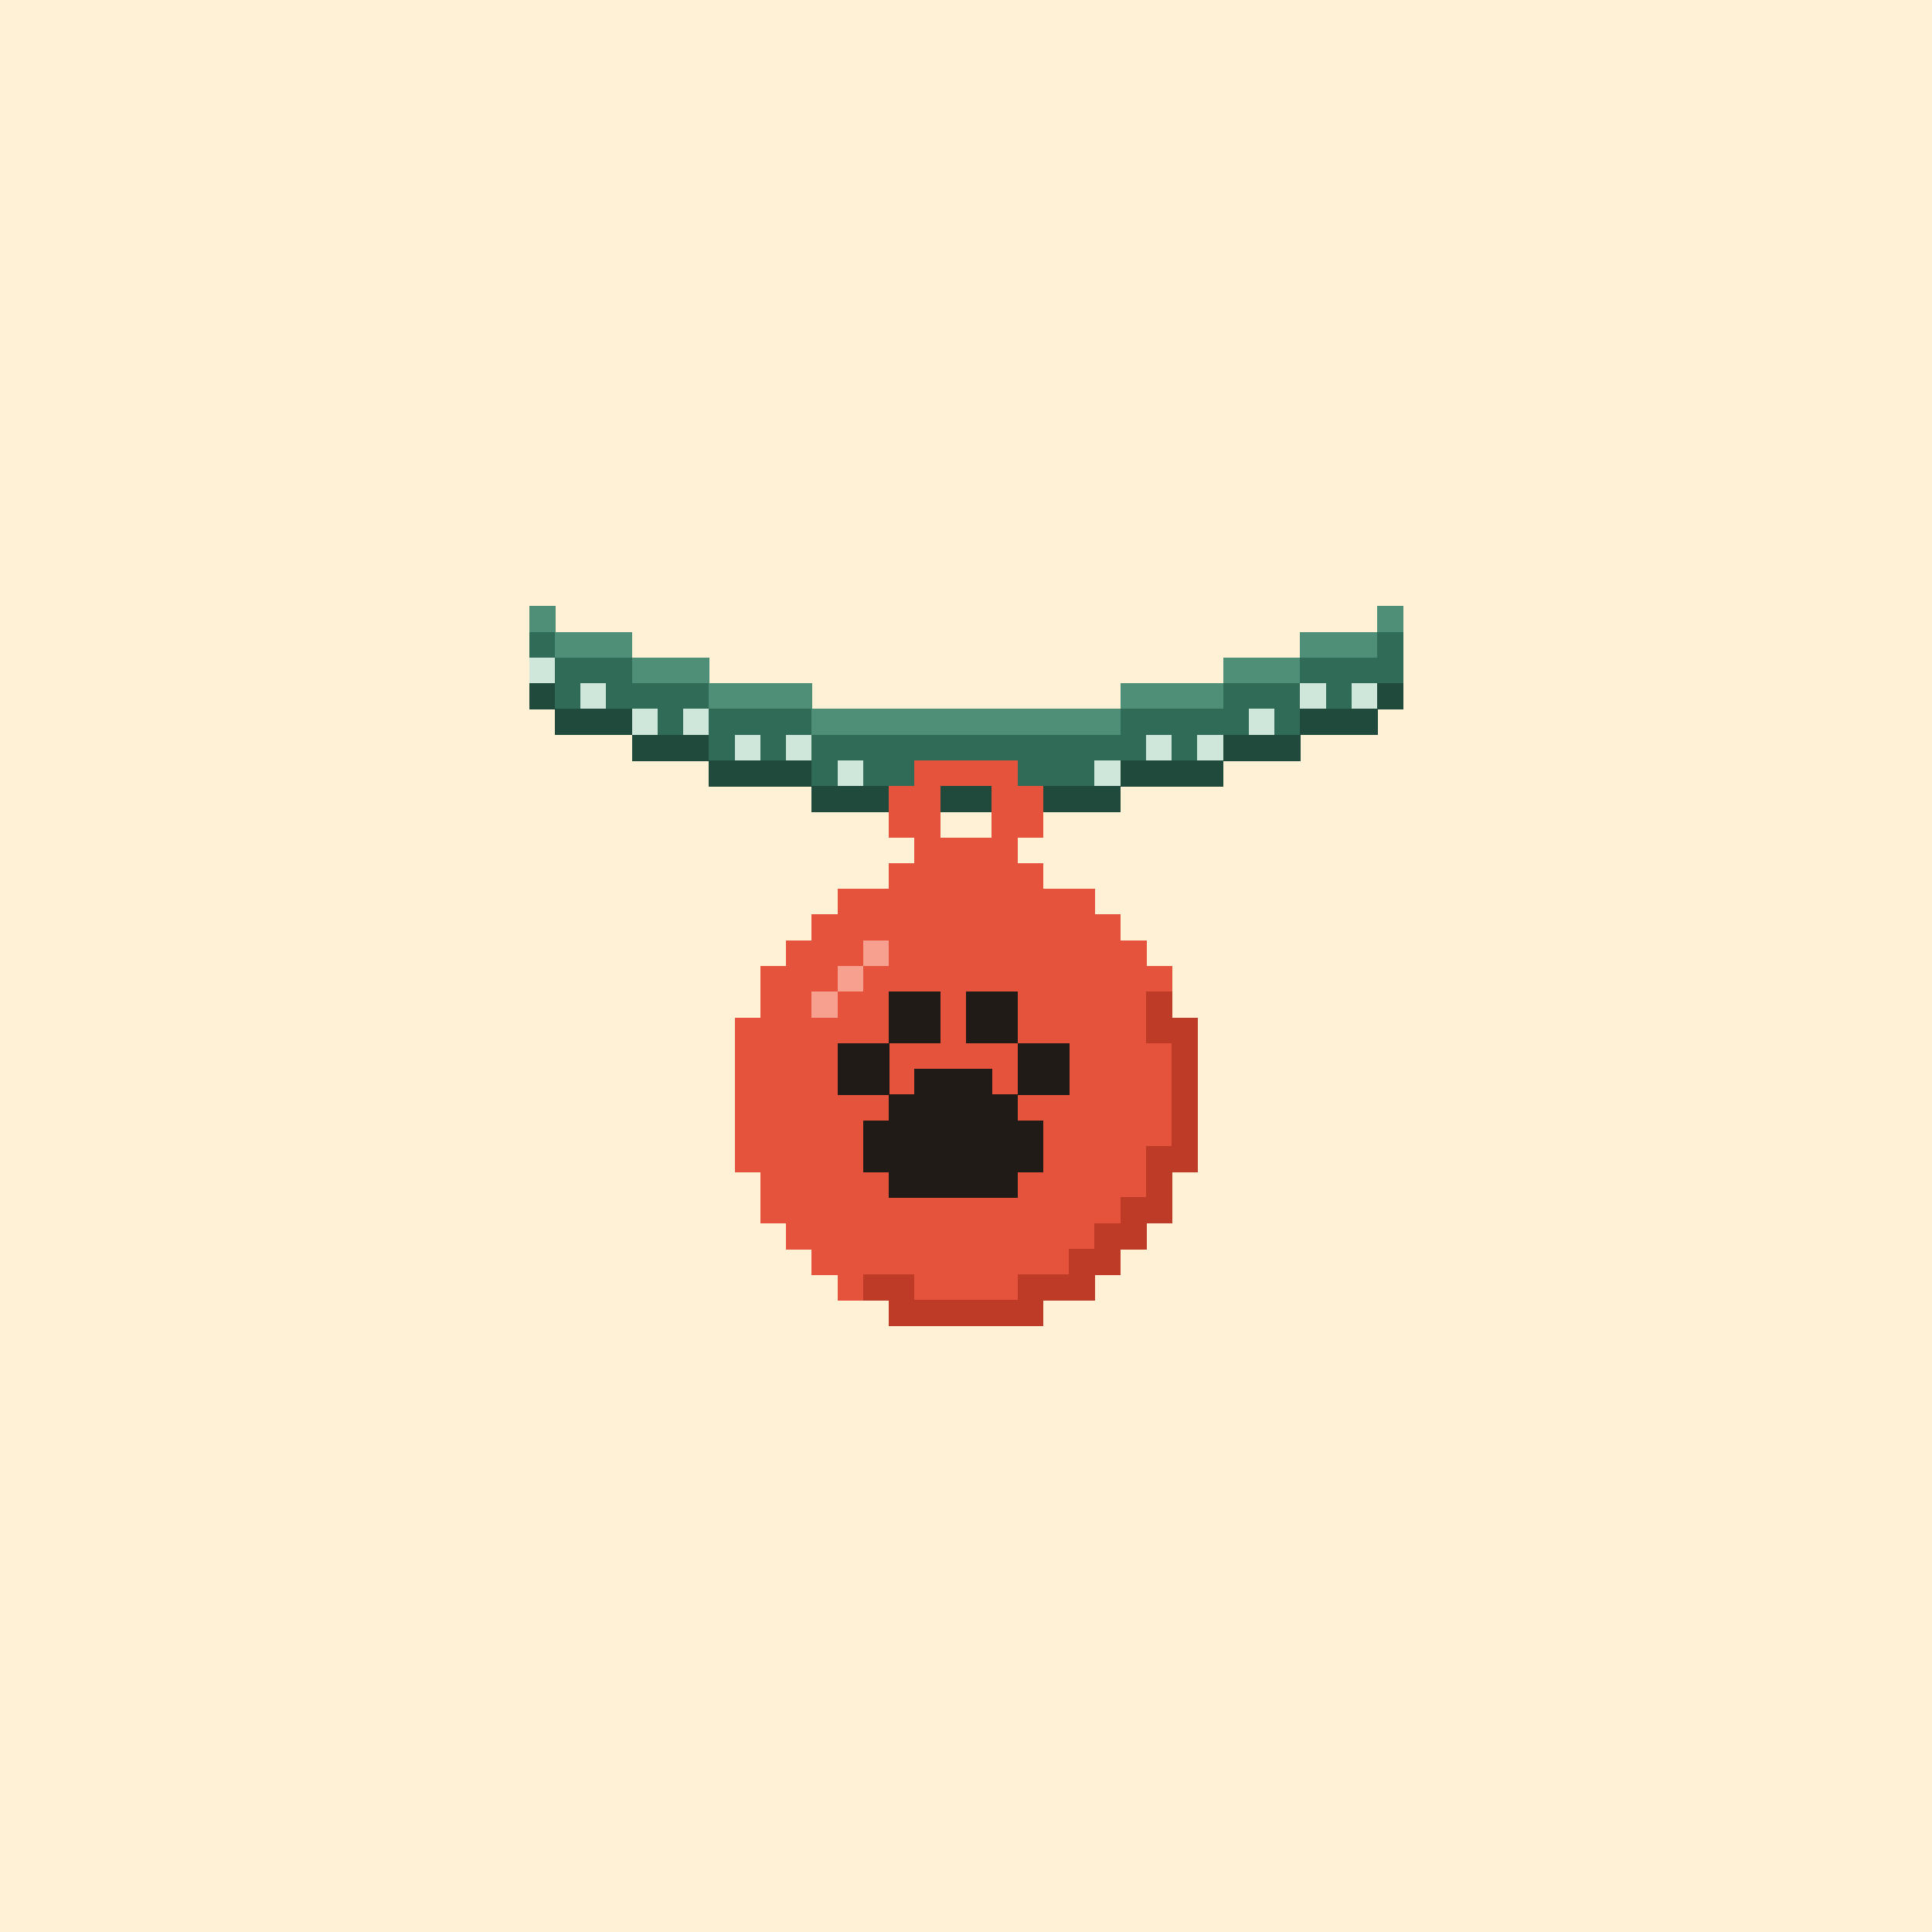
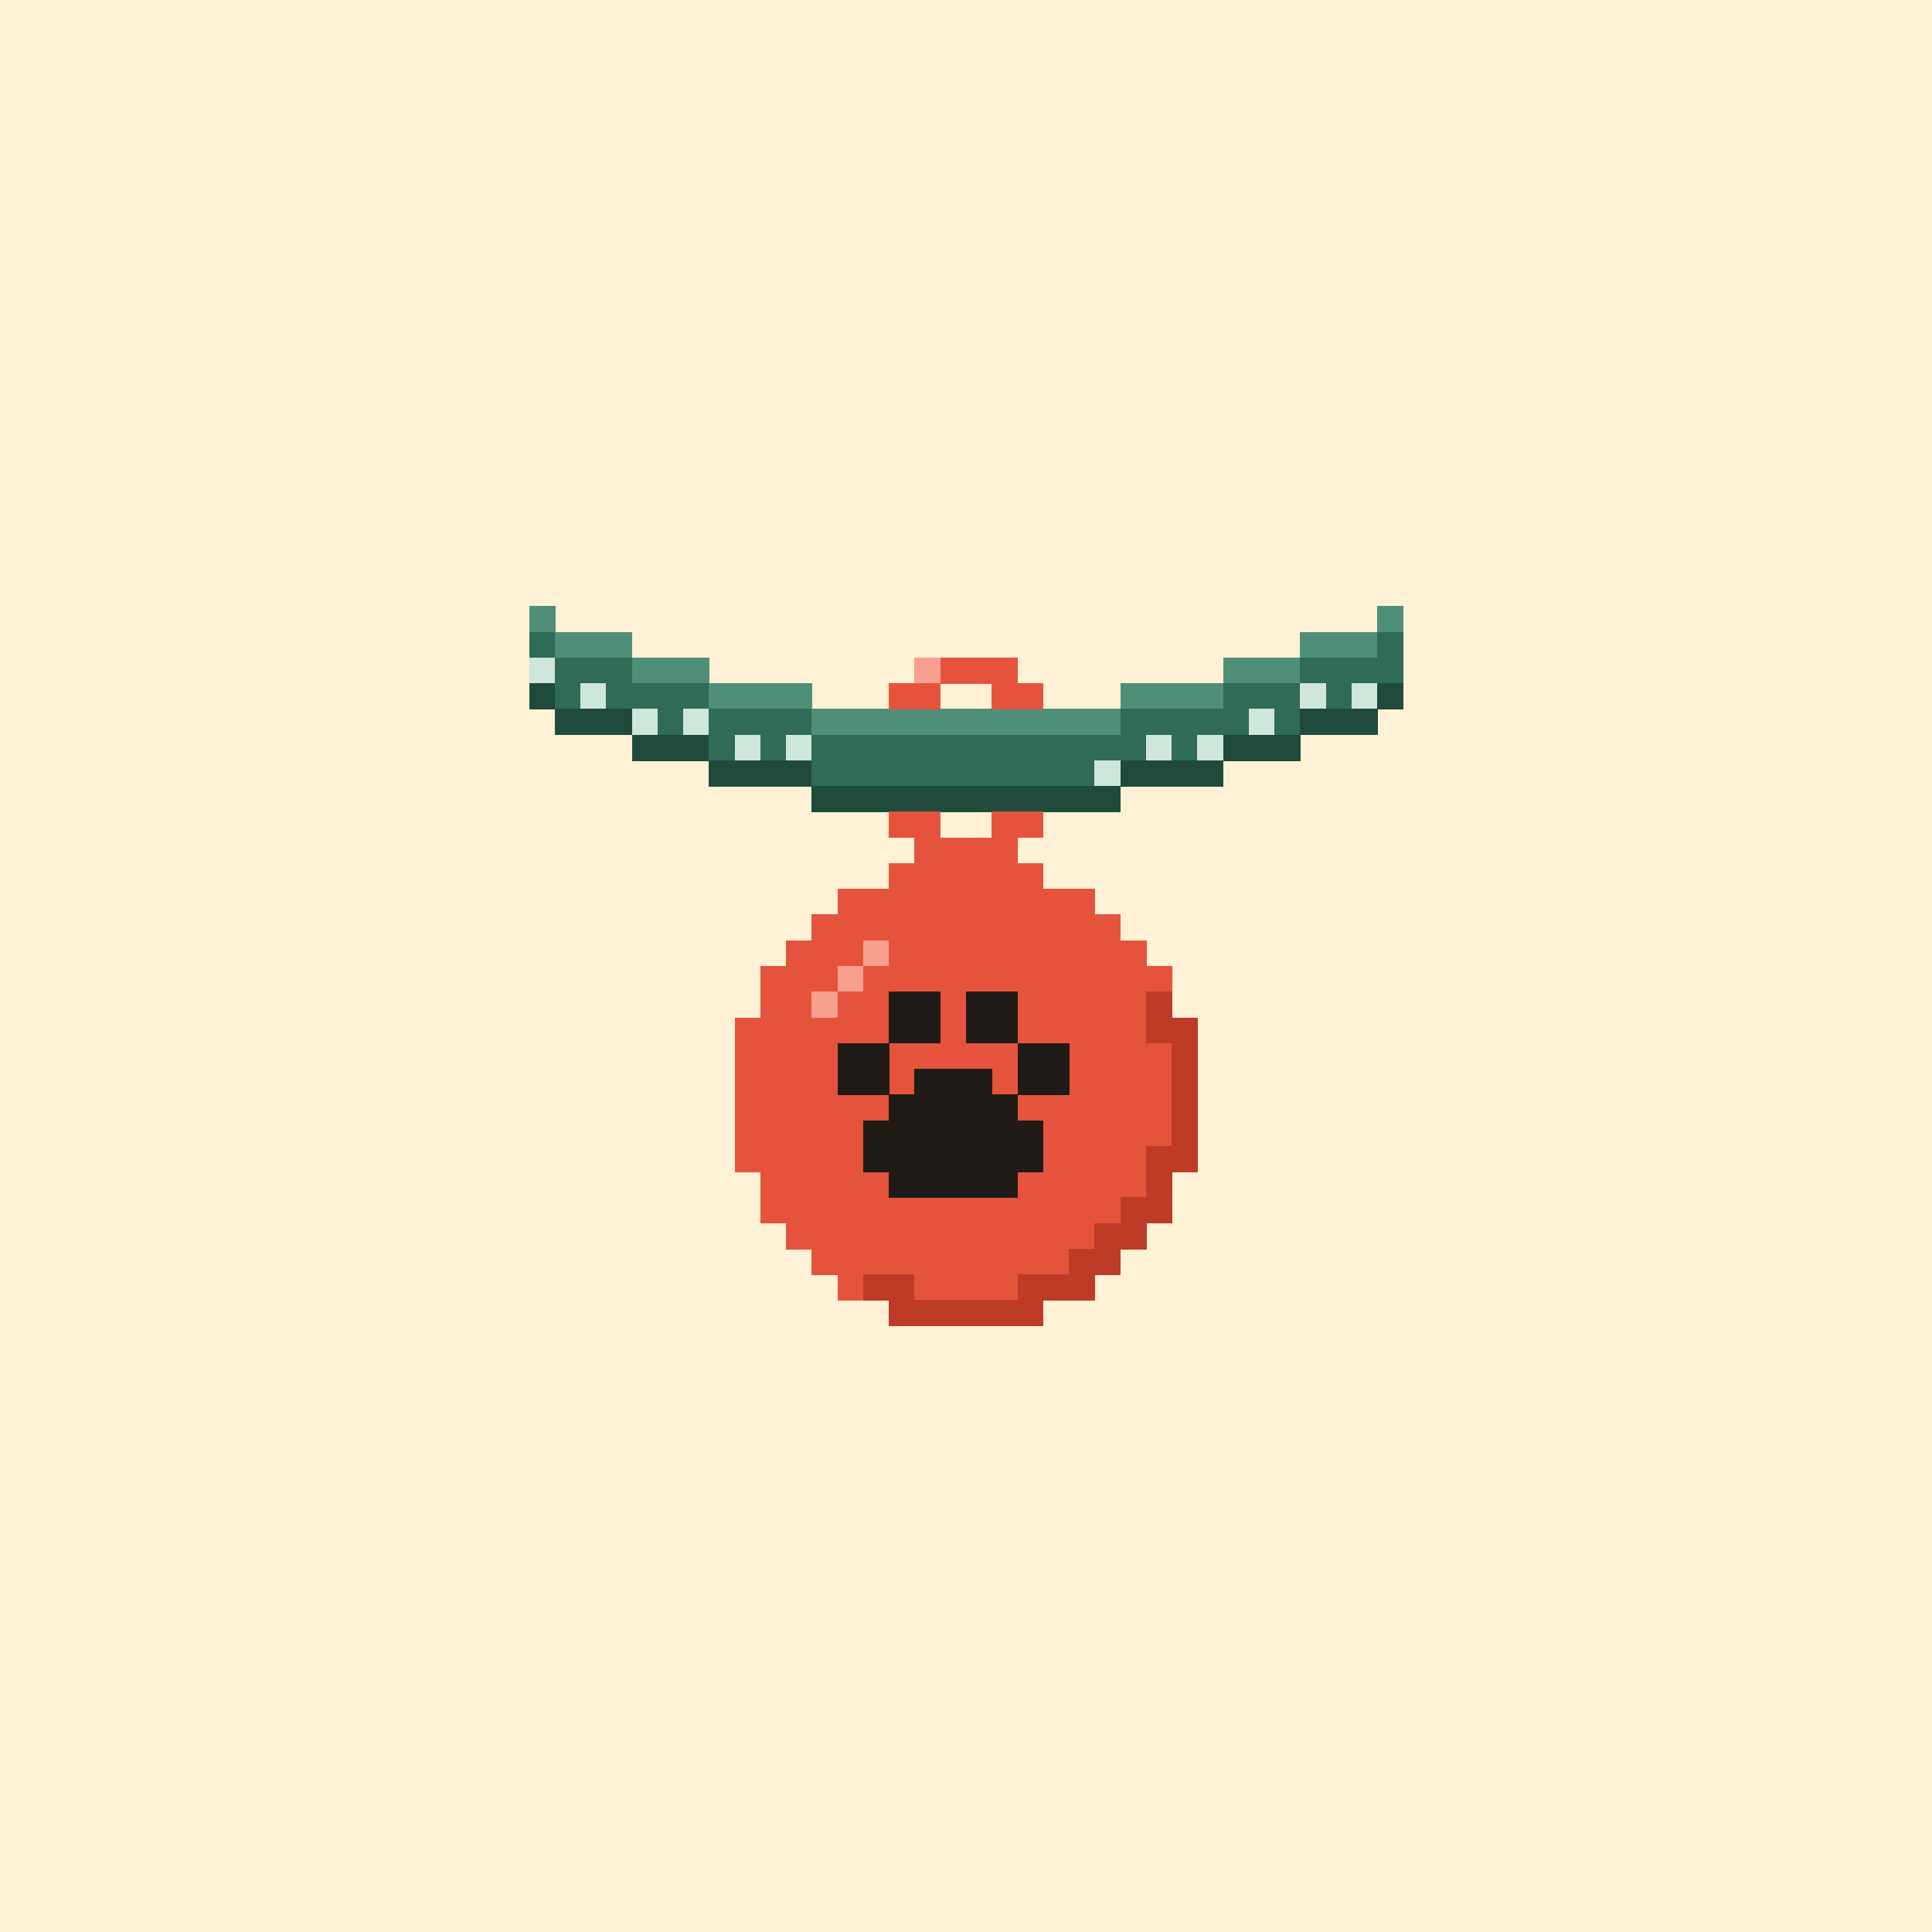
<svg xmlns="http://www.w3.org/2000/svg" width="1024" height="1024" viewBox="0 0 1024 1024" role="img">
  <rect width="1024" height="1024" fill="#FFF1D6" />
  <g shape-rendering="crispEdges">
    <rect x="280.42" y="321.29" width="13.92" height="13.92" fill="#4F8F78" />
    <rect x="280.42" y="334.91" width="13.92" height="13.92" fill="#2F6B57" />
    <rect x="280.42" y="348.53" width="13.92" height="13.92" fill="#CFE6DA" />
    <rect x="280.42" y="362.15" width="13.92" height="13.92" fill="#1F4A3C" />
    <rect x="294.04" y="334.91" width="13.92" height="13.92" fill="#4F8F78" />
    <rect x="294.04" y="348.53" width="13.92" height="13.92" fill="#2F6B57" />
    <rect x="294.04" y="362.15" width="13.92" height="13.92" fill="#2F6B57" />
    <rect x="294.04" y="375.78" width="13.92" height="13.92" fill="#1F4A3C" />
    <rect x="307.67" y="334.91" width="13.92" height="13.92" fill="#4F8F78" />
    <rect x="307.67" y="348.53" width="13.92" height="13.92" fill="#2F6B57" />
    <rect x="307.67" y="362.15" width="13.92" height="13.92" fill="#CFE6DA" />
    <rect x="307.67" y="375.78" width="13.92" height="13.92" fill="#1F4A3C" />
    <rect x="321.29" y="334.91" width="13.92" height="13.92" fill="#4F8F78" />
    <rect x="321.29" y="348.53" width="13.92" height="13.92" fill="#2F6B57" />
    <rect x="321.29" y="362.15" width="13.92" height="13.92" fill="#2F6B57" />
    <rect x="321.29" y="375.78" width="13.92" height="13.92" fill="#1F4A3C" />
    <rect x="334.91" y="348.53" width="13.92" height="13.92" fill="#4F8F78" />
    <rect x="334.91" y="362.15" width="13.92" height="13.92" fill="#2F6B57" />
    <rect x="334.91" y="375.78" width="13.92" height="13.92" fill="#CFE6DA" />
    <rect x="334.91" y="389.40" width="13.92" height="13.92" fill="#1F4A3C" />
    <rect x="348.53" y="348.53" width="13.92" height="13.92" fill="#4F8F78" />
    <rect x="348.53" y="362.15" width="13.92" height="13.92" fill="#2F6B57" />
    <rect x="348.53" y="375.78" width="13.92" height="13.92" fill="#2F6B57" />
    <rect x="348.53" y="389.40" width="13.92" height="13.92" fill="#1F4A3C" />
    <rect x="362.15" y="348.53" width="13.92" height="13.92" fill="#4F8F78" />
    <rect x="362.15" y="362.15" width="13.92" height="13.92" fill="#2F6B57" />
    <rect x="362.15" y="375.78" width="13.92" height="13.92" fill="#CFE6DA" />
    <rect x="362.15" y="389.40" width="13.92" height="13.92" fill="#1F4A3C" />
    <rect x="375.78" y="362.15" width="13.92" height="13.92" fill="#4F8F78" />
    <rect x="375.78" y="375.78" width="13.92" height="13.92" fill="#2F6B57" />
    <rect x="375.78" y="389.40" width="13.92" height="13.92" fill="#2F6B57" />
    <rect x="375.78" y="403.02" width="13.92" height="13.92" fill="#1F4A3C" />
    <rect x="389.40" y="362.15" width="13.92" height="13.92" fill="#4F8F78" />
    <rect x="389.40" y="375.78" width="13.92" height="13.92" fill="#2F6B57" />
    <rect x="389.40" y="389.40" width="13.92" height="13.92" fill="#CFE6DA" />
    <rect x="389.40" y="403.02" width="13.92" height="13.92" fill="#1F4A3C" />
    <rect x="403.02" y="362.15" width="13.92" height="13.92" fill="#4F8F78" />
    <rect x="403.02" y="375.78" width="13.92" height="13.92" fill="#2F6B57" />
    <rect x="403.02" y="389.40" width="13.92" height="13.92" fill="#2F6B57" />
    <rect x="403.02" y="403.02" width="13.92" height="13.92" fill="#1F4A3C" />
    <rect x="416.64" y="362.15" width="13.92" height="13.92" fill="#4F8F78" />
    <rect x="416.64" y="375.78" width="13.92" height="13.92" fill="#2F6B57" />
    <rect x="416.64" y="389.40" width="13.92" height="13.92" fill="#CFE6DA" />
    <rect x="416.64" y="403.02" width="13.92" height="13.92" fill="#1F4A3C" />
    <rect x="430.27" y="375.78" width="13.92" height="13.92" fill="#4F8F78" />
    <rect x="430.27" y="389.40" width="13.92" height="13.92" fill="#2F6B57" />
    <rect x="430.27" y="403.02" width="13.92" height="13.92" fill="#2F6B57" />
    <rect x="430.27" y="416.64" width="13.92" height="13.92" fill="#1F4A3C" />
    <rect x="443.89" y="375.78" width="13.92" height="13.92" fill="#4F8F78" />
    <rect x="443.89" y="389.40" width="13.92" height="13.92" fill="#2F6B57" />
-     <rect x="443.89" y="403.02" width="13.92" height="13.92" fill="#CFE6DA" />
+     <rect x="443.89" y="403.02" width="13.92" height="13.92" fill="#2F6B57" />
    <rect x="443.89" y="416.64" width="13.92" height="13.92" fill="#1F4A3C" />
    <rect x="457.51" y="375.78" width="13.92" height="13.92" fill="#4F8F78" />
    <rect x="457.51" y="389.40" width="13.92" height="13.92" fill="#2F6B57" />
    <rect x="457.51" y="403.02" width="13.92" height="13.92" fill="#2F6B57" />
    <rect x="457.51" y="416.64" width="13.92" height="13.92" fill="#1F4A3C" />
    <rect x="471.13" y="375.78" width="13.92" height="13.92" fill="#4F8F78" />
    <rect x="471.13" y="389.40" width="13.92" height="13.92" fill="#2F6B57" />
    <rect x="471.13" y="403.02" width="13.92" height="13.92" fill="#2F6B57" />
-     <rect x="471.13" y="416.64" width="13.92" height="13.92" fill="#E5533D" />
+     <rect x="471.13" y="416.64" width="13.92" height="13.92" fill="#1F4A3C" />
    <rect x="484.76" y="375.78" width="13.92" height="13.92" fill="#4F8F78" />
    <rect x="484.76" y="389.40" width="13.92" height="13.92" fill="#2F6B57" />
-     <rect x="484.76" y="403.02" width="13.92" height="13.92" fill="#E5533D" />
-     <rect x="484.76" y="416.64" width="13.92" height="13.92" fill="#E5533D" />
+     <rect x="484.76" y="403.02" width="13.92" height="13.92" fill="#2F6B57" />
+     <rect x="484.76" y="416.64" width="13.92" height="13.92" fill="#1F4A3C" />
    <rect x="498.38" y="375.78" width="13.92" height="13.92" fill="#4F8F78" />
    <rect x="498.38" y="389.40" width="13.92" height="13.92" fill="#2F6B57" />
-     <rect x="498.38" y="403.02" width="13.92" height="13.92" fill="#E5533D" />
+     <rect x="498.38" y="403.02" width="13.92" height="13.92" fill="#2F6B57" />
    <rect x="498.38" y="416.64" width="13.92" height="13.92" fill="#1F4A3C" />
    <rect x="512.00" y="375.78" width="13.92" height="13.92" fill="#4F8F78" />
    <rect x="512.00" y="389.40" width="13.92" height="13.92" fill="#2F6B57" />
-     <rect x="512.00" y="403.02" width="13.92" height="13.92" fill="#E5533D" />
+     <rect x="512.00" y="403.02" width="13.92" height="13.92" fill="#2F6B57" />
    <rect x="512.00" y="416.64" width="13.92" height="13.92" fill="#1F4A3C" />
    <rect x="525.62" y="375.78" width="13.92" height="13.92" fill="#4F8F78" />
    <rect x="525.62" y="389.40" width="13.92" height="13.92" fill="#2F6B57" />
-     <rect x="525.62" y="403.02" width="13.92" height="13.92" fill="#E5533D" />
-     <rect x="525.62" y="416.64" width="13.92" height="13.92" fill="#E5533D" />
+     <rect x="525.62" y="403.02" width="13.92" height="13.92" fill="#2F6B57" />
+     <rect x="525.62" y="416.64" width="13.92" height="13.92" fill="#1F4A3C" />
    <rect x="539.24" y="375.78" width="13.92" height="13.92" fill="#4F8F78" />
    <rect x="539.24" y="389.40" width="13.92" height="13.92" fill="#2F6B57" />
    <rect x="539.24" y="403.02" width="13.92" height="13.92" fill="#2F6B57" />
-     <rect x="539.24" y="416.64" width="13.92" height="13.92" fill="#E5533D" />
+     <rect x="539.24" y="416.64" width="13.92" height="13.92" fill="#1F4A3C" />
    <rect x="552.87" y="375.78" width="13.92" height="13.92" fill="#4F8F78" />
    <rect x="552.87" y="389.40" width="13.92" height="13.92" fill="#2F6B57" />
    <rect x="552.87" y="403.02" width="13.92" height="13.92" fill="#2F6B57" />
    <rect x="552.87" y="416.64" width="13.92" height="13.92" fill="#1F4A3C" />
    <rect x="566.49" y="375.78" width="13.92" height="13.92" fill="#4F8F78" />
    <rect x="566.49" y="389.40" width="13.92" height="13.92" fill="#2F6B57" />
    <rect x="566.49" y="403.02" width="13.92" height="13.92" fill="#2F6B57" />
    <rect x="566.49" y="416.64" width="13.92" height="13.92" fill="#1F4A3C" />
    <rect x="580.11" y="375.78" width="13.92" height="13.92" fill="#4F8F78" />
    <rect x="580.11" y="389.40" width="13.92" height="13.92" fill="#2F6B57" />
    <rect x="580.11" y="403.02" width="13.92" height="13.92" fill="#CFE6DA" />
    <rect x="580.11" y="416.64" width="13.92" height="13.92" fill="#1F4A3C" />
    <rect x="593.73" y="362.15" width="13.92" height="13.92" fill="#4F8F78" />
    <rect x="593.73" y="375.78" width="13.92" height="13.92" fill="#2F6B57" />
    <rect x="593.73" y="389.40" width="13.92" height="13.92" fill="#2F6B57" />
    <rect x="593.73" y="403.02" width="13.92" height="13.92" fill="#1F4A3C" />
    <rect x="607.36" y="362.15" width="13.92" height="13.92" fill="#4F8F78" />
    <rect x="607.36" y="375.78" width="13.92" height="13.92" fill="#2F6B57" />
    <rect x="607.36" y="389.40" width="13.92" height="13.92" fill="#CFE6DA" />
    <rect x="607.36" y="403.02" width="13.92" height="13.92" fill="#1F4A3C" />
    <rect x="620.98" y="362.15" width="13.92" height="13.92" fill="#4F8F78" />
    <rect x="620.98" y="375.78" width="13.92" height="13.92" fill="#2F6B57" />
    <rect x="620.98" y="389.40" width="13.92" height="13.92" fill="#2F6B57" />
    <rect x="620.98" y="403.02" width="13.92" height="13.92" fill="#1F4A3C" />
    <rect x="634.60" y="362.15" width="13.92" height="13.92" fill="#4F8F78" />
    <rect x="634.60" y="375.78" width="13.92" height="13.92" fill="#2F6B57" />
    <rect x="634.60" y="389.40" width="13.92" height="13.92" fill="#CFE6DA" />
    <rect x="634.60" y="403.02" width="13.92" height="13.92" fill="#1F4A3C" />
    <rect x="648.22" y="348.53" width="13.92" height="13.92" fill="#4F8F78" />
    <rect x="648.22" y="362.15" width="13.92" height="13.92" fill="#2F6B57" />
    <rect x="648.22" y="375.78" width="13.92" height="13.92" fill="#2F6B57" />
    <rect x="648.22" y="389.40" width="13.92" height="13.92" fill="#1F4A3C" />
    <rect x="661.85" y="348.53" width="13.92" height="13.92" fill="#4F8F78" />
    <rect x="661.85" y="362.15" width="13.92" height="13.92" fill="#2F6B57" />
    <rect x="661.85" y="375.78" width="13.92" height="13.92" fill="#CFE6DA" />
    <rect x="661.85" y="389.40" width="13.92" height="13.92" fill="#1F4A3C" />
    <rect x="675.47" y="348.53" width="13.92" height="13.92" fill="#4F8F78" />
    <rect x="675.47" y="362.15" width="13.92" height="13.92" fill="#2F6B57" />
    <rect x="675.47" y="375.78" width="13.92" height="13.92" fill="#2F6B57" />
    <rect x="675.47" y="389.40" width="13.92" height="13.92" fill="#1F4A3C" />
    <rect x="689.09" y="334.91" width="13.92" height="13.92" fill="#4F8F78" />
    <rect x="689.09" y="348.53" width="13.92" height="13.92" fill="#2F6B57" />
    <rect x="689.09" y="362.15" width="13.92" height="13.92" fill="#CFE6DA" />
    <rect x="689.09" y="375.78" width="13.92" height="13.92" fill="#1F4A3C" />
    <rect x="702.71" y="334.91" width="13.92" height="13.92" fill="#4F8F78" />
    <rect x="702.71" y="348.53" width="13.92" height="13.92" fill="#2F6B57" />
    <rect x="702.71" y="362.15" width="13.92" height="13.92" fill="#2F6B57" />
    <rect x="702.71" y="375.78" width="13.92" height="13.92" fill="#1F4A3C" />
    <rect x="716.33" y="334.91" width="13.92" height="13.92" fill="#4F8F78" />
    <rect x="716.33" y="348.53" width="13.92" height="13.92" fill="#2F6B57" />
    <rect x="716.33" y="362.15" width="13.92" height="13.92" fill="#CFE6DA" />
    <rect x="716.33" y="375.78" width="13.92" height="13.92" fill="#1F4A3C" />
    <rect x="729.96" y="321.29" width="13.92" height="13.92" fill="#4F8F78" />
    <rect x="729.96" y="334.91" width="13.92" height="13.92" fill="#2F6B57" />
    <rect x="729.96" y="348.53" width="13.92" height="13.92" fill="#2F6B57" />
    <rect x="729.96" y="362.15" width="13.92" height="13.92" fill="#1F4A3C" />
    <rect x="471.13" y="457.51" width="13.92" height="13.92" fill="#E5533D" />
    <rect x="484.76" y="457.51" width="13.92" height="13.92" fill="#E5533D" />
    <rect x="498.38" y="457.51" width="13.92" height="13.92" fill="#E5533D" />
    <rect x="512.00" y="457.51" width="13.92" height="13.92" fill="#E5533D" />
    <rect x="525.62" y="457.51" width="13.92" height="13.92" fill="#E5533D" />
    <rect x="539.24" y="457.51" width="13.92" height="13.92" fill="#E5533D" />
    <rect x="443.89" y="471.13" width="13.92" height="13.92" fill="#E5533D" />
    <rect x="457.51" y="471.13" width="13.92" height="13.92" fill="#E5533D" />
    <rect x="471.13" y="471.13" width="13.92" height="13.92" fill="#E5533D" />
    <rect x="484.76" y="471.13" width="13.92" height="13.92" fill="#E5533D" />
    <rect x="498.38" y="471.13" width="13.92" height="13.92" fill="#E5533D" />
    <rect x="512.00" y="471.13" width="13.92" height="13.92" fill="#E5533D" />
    <rect x="525.62" y="471.13" width="13.92" height="13.92" fill="#E5533D" />
    <rect x="539.24" y="471.13" width="13.92" height="13.92" fill="#E5533D" />
    <rect x="552.87" y="471.13" width="13.92" height="13.92" fill="#E5533D" />
    <rect x="566.49" y="471.13" width="13.92" height="13.92" fill="#E5533D" />
    <rect x="430.27" y="484.76" width="13.92" height="13.92" fill="#E5533D" />
    <rect x="443.89" y="484.76" width="13.92" height="13.92" fill="#E5533D" />
    <rect x="457.51" y="484.76" width="13.92" height="13.92" fill="#E5533D" />
    <rect x="471.13" y="484.76" width="13.92" height="13.92" fill="#E5533D" />
    <rect x="484.76" y="484.76" width="13.92" height="13.92" fill="#E5533D" />
    <rect x="498.38" y="484.76" width="13.92" height="13.92" fill="#E5533D" />
    <rect x="512.00" y="484.76" width="13.92" height="13.92" fill="#E5533D" />
    <rect x="525.62" y="484.76" width="13.92" height="13.92" fill="#E5533D" />
    <rect x="539.24" y="484.76" width="13.92" height="13.92" fill="#E5533D" />
    <rect x="552.87" y="484.76" width="13.92" height="13.92" fill="#E5533D" />
    <rect x="566.49" y="484.76" width="13.92" height="13.92" fill="#E5533D" />
    <rect x="580.11" y="484.76" width="13.92" height="13.92" fill="#E5533D" />
    <rect x="416.64" y="498.38" width="13.92" height="13.92" fill="#E5533D" />
    <rect x="430.27" y="498.38" width="13.92" height="13.92" fill="#E5533D" />
    <rect x="443.89" y="498.38" width="13.92" height="13.92" fill="#E5533D" />
    <rect x="457.51" y="498.38" width="13.92" height="13.92" fill="#F7A08F" />
    <rect x="471.13" y="498.38" width="13.92" height="13.92" fill="#E5533D" />
    <rect x="484.76" y="498.38" width="13.92" height="13.92" fill="#E5533D" />
    <rect x="498.38" y="498.38" width="13.92" height="13.92" fill="#E5533D" />
    <rect x="512.00" y="498.38" width="13.92" height="13.92" fill="#E5533D" />
    <rect x="525.62" y="498.38" width="13.92" height="13.92" fill="#E5533D" />
    <rect x="539.24" y="498.38" width="13.92" height="13.92" fill="#E5533D" />
    <rect x="552.87" y="498.38" width="13.92" height="13.92" fill="#E5533D" />
    <rect x="566.49" y="498.38" width="13.92" height="13.92" fill="#E5533D" />
    <rect x="580.11" y="498.38" width="13.92" height="13.92" fill="#E5533D" />
    <rect x="593.73" y="498.38" width="13.92" height="13.92" fill="#E5533D" />
    <rect x="403.02" y="512.00" width="13.92" height="13.92" fill="#E5533D" />
    <rect x="416.64" y="512.00" width="13.92" height="13.92" fill="#E5533D" />
    <rect x="430.27" y="512.00" width="13.92" height="13.92" fill="#E5533D" />
    <rect x="443.89" y="512.00" width="13.92" height="13.92" fill="#F7A08F" />
    <rect x="457.51" y="512.00" width="13.92" height="13.92" fill="#E5533D" />
    <rect x="471.13" y="512.00" width="13.92" height="13.92" fill="#E5533D" />
    <rect x="484.76" y="512.00" width="13.92" height="13.92" fill="#E5533D" />
    <rect x="498.38" y="512.00" width="13.92" height="13.92" fill="#E5533D" />
    <rect x="512.00" y="512.00" width="13.92" height="13.92" fill="#E5533D" />
    <rect x="525.62" y="512.00" width="13.92" height="13.92" fill="#E5533D" />
    <rect x="539.24" y="512.00" width="13.92" height="13.92" fill="#E5533D" />
    <rect x="552.87" y="512.00" width="13.92" height="13.92" fill="#E5533D" />
    <rect x="566.49" y="512.00" width="13.92" height="13.92" fill="#E5533D" />
    <rect x="580.11" y="512.00" width="13.92" height="13.92" fill="#E5533D" />
    <rect x="593.73" y="512.00" width="13.92" height="13.92" fill="#E5533D" />
    <rect x="607.36" y="512.00" width="13.92" height="13.92" fill="#E5533D" />
    <rect x="403.02" y="525.62" width="13.92" height="13.92" fill="#E5533D" />
    <rect x="416.64" y="525.62" width="13.92" height="13.92" fill="#E5533D" />
    <rect x="430.27" y="525.62" width="13.92" height="13.92" fill="#F7A08F" />
    <rect x="443.89" y="525.62" width="13.92" height="13.92" fill="#E5533D" />
    <rect x="457.51" y="525.62" width="13.92" height="13.92" fill="#E5533D" />
    <rect x="498.38" y="525.62" width="13.92" height="13.92" fill="#E5533D" />
    <rect x="539.24" y="525.62" width="13.92" height="13.92" fill="#E5533D" />
    <rect x="552.87" y="525.62" width="13.92" height="13.92" fill="#E5533D" />
    <rect x="566.49" y="525.62" width="13.92" height="13.92" fill="#E5533D" />
    <rect x="580.11" y="525.62" width="13.92" height="13.92" fill="#E5533D" />
    <rect x="593.73" y="525.62" width="13.92" height="13.92" fill="#E5533D" />
    <rect x="607.36" y="525.62" width="13.92" height="13.92" fill="#BE3B28" />
    <rect x="389.40" y="539.24" width="13.92" height="13.92" fill="#E5533D" />
    <rect x="403.02" y="539.24" width="13.92" height="13.92" fill="#E5533D" />
    <rect x="416.64" y="539.24" width="13.92" height="13.92" fill="#E5533D" />
    <rect x="430.27" y="539.24" width="13.92" height="13.92" fill="#E5533D" />
    <rect x="443.89" y="539.24" width="13.92" height="13.92" fill="#E5533D" />
    <rect x="457.51" y="539.24" width="13.92" height="13.92" fill="#E5533D" />
    <rect x="498.38" y="539.24" width="13.92" height="13.92" fill="#E5533D" />
    <rect x="539.24" y="539.24" width="13.92" height="13.92" fill="#E5533D" />
    <rect x="552.87" y="539.24" width="13.92" height="13.92" fill="#E5533D" />
    <rect x="566.49" y="539.24" width="13.92" height="13.92" fill="#E5533D" />
    <rect x="580.11" y="539.24" width="13.92" height="13.92" fill="#E5533D" />
    <rect x="593.73" y="539.24" width="13.92" height="13.92" fill="#E5533D" />
    <rect x="607.36" y="539.24" width="13.92" height="13.92" fill="#BE3B28" />
    <rect x="620.98" y="539.24" width="13.92" height="13.92" fill="#BE3B28" />
    <rect x="389.40" y="552.87" width="13.92" height="13.92" fill="#E5533D" />
    <rect x="403.02" y="552.87" width="13.92" height="13.92" fill="#E5533D" />
    <rect x="416.64" y="552.87" width="13.92" height="13.92" fill="#E5533D" />
    <rect x="430.27" y="552.87" width="13.92" height="13.92" fill="#E5533D" />
    <rect x="471.13" y="552.87" width="13.92" height="13.92" fill="#E5533D" />
    <rect x="484.76" y="552.87" width="13.92" height="13.92" fill="#E5533D" />
    <rect x="498.38" y="552.87" width="13.92" height="13.92" fill="#E5533D" />
    <rect x="512.00" y="552.87" width="13.92" height="13.92" fill="#E5533D" />
    <rect x="525.62" y="552.87" width="13.92" height="13.92" fill="#E5533D" />
    <rect x="566.49" y="552.87" width="13.92" height="13.92" fill="#E5533D" />
    <rect x="580.11" y="552.87" width="13.92" height="13.92" fill="#E5533D" />
    <rect x="593.73" y="552.87" width="13.92" height="13.92" fill="#E5533D" />
    <rect x="607.36" y="552.87" width="13.92" height="13.92" fill="#E5533D" />
    <rect x="620.98" y="552.87" width="13.92" height="13.92" fill="#BE3B28" />
    <rect x="389.40" y="566.49" width="13.92" height="13.92" fill="#E5533D" />
    <rect x="403.02" y="566.49" width="13.92" height="13.92" fill="#E5533D" />
    <rect x="416.64" y="566.49" width="13.92" height="13.92" fill="#E5533D" />
    <rect x="430.27" y="566.49" width="13.92" height="13.92" fill="#E5533D" />
    <rect x="471.13" y="566.49" width="13.92" height="13.92" fill="#E5533D" />
    <rect x="525.62" y="566.49" width="13.92" height="13.92" fill="#E5533D" />
    <rect x="566.49" y="566.49" width="13.92" height="13.92" fill="#E5533D" />
    <rect x="580.11" y="566.49" width="13.92" height="13.92" fill="#E5533D" />
    <rect x="593.73" y="566.49" width="13.92" height="13.92" fill="#E5533D" />
    <rect x="607.36" y="566.49" width="13.92" height="13.92" fill="#E5533D" />
    <rect x="620.98" y="566.49" width="13.92" height="13.92" fill="#BE3B28" />
    <rect x="389.40" y="580.11" width="13.92" height="13.92" fill="#E5533D" />
    <rect x="403.02" y="580.11" width="13.92" height="13.92" fill="#E5533D" />
    <rect x="416.64" y="580.11" width="13.92" height="13.92" fill="#E5533D" />
    <rect x="430.27" y="580.11" width="13.92" height="13.92" fill="#E5533D" />
    <rect x="443.89" y="580.11" width="13.92" height="13.92" fill="#E5533D" />
    <rect x="457.51" y="580.11" width="13.92" height="13.92" fill="#E5533D" />
    <rect x="539.24" y="580.11" width="13.92" height="13.92" fill="#E5533D" />
    <rect x="552.87" y="580.11" width="13.92" height="13.92" fill="#E5533D" />
    <rect x="566.49" y="580.11" width="13.92" height="13.92" fill="#E5533D" />
    <rect x="580.11" y="580.11" width="13.92" height="13.92" fill="#E5533D" />
    <rect x="593.73" y="580.11" width="13.92" height="13.92" fill="#E5533D" />
    <rect x="607.36" y="580.11" width="13.92" height="13.92" fill="#E5533D" />
    <rect x="620.98" y="580.11" width="13.92" height="13.92" fill="#BE3B28" />
    <rect x="389.40" y="593.73" width="13.92" height="13.92" fill="#E5533D" />
    <rect x="403.02" y="593.73" width="13.92" height="13.92" fill="#E5533D" />
    <rect x="416.64" y="593.73" width="13.92" height="13.92" fill="#E5533D" />
    <rect x="430.27" y="593.73" width="13.92" height="13.92" fill="#E5533D" />
    <rect x="443.89" y="593.73" width="13.92" height="13.92" fill="#E5533D" />
    <rect x="552.87" y="593.73" width="13.92" height="13.92" fill="#E5533D" />
    <rect x="566.49" y="593.73" width="13.92" height="13.92" fill="#E5533D" />
    <rect x="580.11" y="593.73" width="13.92" height="13.92" fill="#E5533D" />
    <rect x="593.73" y="593.73" width="13.92" height="13.92" fill="#E5533D" />
    <rect x="607.36" y="593.73" width="13.92" height="13.92" fill="#E5533D" />
    <rect x="620.98" y="593.73" width="13.92" height="13.92" fill="#BE3B28" />
    <rect x="389.40" y="607.36" width="13.92" height="13.92" fill="#E5533D" />
    <rect x="403.02" y="607.36" width="13.92" height="13.92" fill="#E5533D" />
    <rect x="416.64" y="607.36" width="13.92" height="13.92" fill="#E5533D" />
    <rect x="430.27" y="607.36" width="13.92" height="13.92" fill="#E5533D" />
    <rect x="443.89" y="607.36" width="13.92" height="13.92" fill="#E5533D" />
    <rect x="552.87" y="607.36" width="13.92" height="13.92" fill="#E5533D" />
    <rect x="566.49" y="607.36" width="13.92" height="13.92" fill="#E5533D" />
    <rect x="580.11" y="607.36" width="13.92" height="13.92" fill="#E5533D" />
    <rect x="593.73" y="607.36" width="13.92" height="13.92" fill="#E5533D" />
    <rect x="607.36" y="607.36" width="13.92" height="13.92" fill="#BE3B28" />
    <rect x="620.98" y="607.36" width="13.92" height="13.92" fill="#BE3B28" />
    <rect x="403.02" y="620.98" width="13.92" height="13.92" fill="#E5533D" />
    <rect x="416.64" y="620.98" width="13.92" height="13.92" fill="#E5533D" />
    <rect x="430.27" y="620.98" width="13.92" height="13.92" fill="#E5533D" />
    <rect x="443.89" y="620.98" width="13.92" height="13.92" fill="#E5533D" />
    <rect x="457.51" y="620.98" width="13.92" height="13.92" fill="#E5533D" />
    <rect x="539.24" y="620.98" width="13.92" height="13.92" fill="#E5533D" />
    <rect x="552.87" y="620.98" width="13.92" height="13.92" fill="#E5533D" />
    <rect x="566.49" y="620.98" width="13.92" height="13.92" fill="#E5533D" />
    <rect x="580.11" y="620.98" width="13.92" height="13.92" fill="#E5533D" />
    <rect x="593.73" y="620.98" width="13.92" height="13.92" fill="#E5533D" />
    <rect x="607.36" y="620.98" width="13.92" height="13.92" fill="#BE3B28" />
    <rect x="403.02" y="634.60" width="13.92" height="13.92" fill="#E5533D" />
    <rect x="416.64" y="634.60" width="13.92" height="13.92" fill="#E5533D" />
    <rect x="430.27" y="634.60" width="13.92" height="13.92" fill="#E5533D" />
    <rect x="443.89" y="634.60" width="13.92" height="13.92" fill="#E5533D" />
    <rect x="457.51" y="634.60" width="13.92" height="13.92" fill="#E5533D" />
    <rect x="471.13" y="634.60" width="13.92" height="13.92" fill="#E5533D" />
    <rect x="484.76" y="634.60" width="13.92" height="13.92" fill="#E5533D" />
    <rect x="498.38" y="634.60" width="13.92" height="13.92" fill="#E5533D" />
    <rect x="512.00" y="634.60" width="13.92" height="13.92" fill="#E5533D" />
    <rect x="525.62" y="634.60" width="13.92" height="13.92" fill="#E5533D" />
    <rect x="539.24" y="634.60" width="13.92" height="13.92" fill="#E5533D" />
    <rect x="552.87" y="634.60" width="13.92" height="13.92" fill="#E5533D" />
    <rect x="566.49" y="634.60" width="13.92" height="13.92" fill="#E5533D" />
    <rect x="580.11" y="634.60" width="13.92" height="13.92" fill="#E5533D" />
    <rect x="593.73" y="634.60" width="13.92" height="13.92" fill="#BE3B28" />
    <rect x="607.36" y="634.60" width="13.92" height="13.92" fill="#BE3B28" />
    <rect x="416.64" y="648.22" width="13.92" height="13.92" fill="#E5533D" />
    <rect x="430.27" y="648.22" width="13.92" height="13.92" fill="#E5533D" />
    <rect x="443.89" y="648.22" width="13.92" height="13.92" fill="#E5533D" />
    <rect x="457.51" y="648.22" width="13.92" height="13.92" fill="#E5533D" />
    <rect x="471.13" y="648.22" width="13.92" height="13.92" fill="#E5533D" />
    <rect x="484.76" y="648.22" width="13.92" height="13.92" fill="#E5533D" />
    <rect x="498.38" y="648.22" width="13.92" height="13.92" fill="#E5533D" />
    <rect x="512.00" y="648.22" width="13.92" height="13.92" fill="#E5533D" />
    <rect x="525.62" y="648.22" width="13.92" height="13.92" fill="#E5533D" />
    <rect x="539.24" y="648.22" width="13.92" height="13.92" fill="#E5533D" />
    <rect x="552.87" y="648.22" width="13.92" height="13.92" fill="#E5533D" />
    <rect x="566.49" y="648.22" width="13.92" height="13.92" fill="#E5533D" />
    <rect x="580.11" y="648.22" width="13.92" height="13.92" fill="#BE3B28" />
    <rect x="593.73" y="648.22" width="13.92" height="13.92" fill="#BE3B28" />
    <rect x="430.27" y="661.85" width="13.92" height="13.92" fill="#E5533D" />
    <rect x="443.89" y="661.85" width="13.92" height="13.92" fill="#E5533D" />
    <rect x="457.51" y="661.85" width="13.92" height="13.92" fill="#E5533D" />
    <rect x="471.13" y="661.85" width="13.92" height="13.92" fill="#E5533D" />
    <rect x="484.76" y="661.85" width="13.92" height="13.92" fill="#E5533D" />
    <rect x="498.38" y="661.85" width="13.92" height="13.92" fill="#E5533D" />
    <rect x="512.00" y="661.85" width="13.92" height="13.92" fill="#E5533D" />
    <rect x="525.62" y="661.85" width="13.92" height="13.92" fill="#E5533D" />
    <rect x="539.24" y="661.85" width="13.92" height="13.92" fill="#E5533D" />
    <rect x="552.87" y="661.85" width="13.92" height="13.92" fill="#E5533D" />
    <rect x="566.49" y="661.85" width="13.92" height="13.92" fill="#BE3B28" />
    <rect x="580.11" y="661.85" width="13.92" height="13.92" fill="#BE3B28" />
    <rect x="443.89" y="675.47" width="13.92" height="13.92" fill="#E5533D" />
    <rect x="457.51" y="675.47" width="13.92" height="13.92" fill="#BE3B28" />
    <rect x="471.13" y="675.47" width="13.92" height="13.92" fill="#BE3B28" />
    <rect x="484.76" y="675.47" width="13.92" height="13.92" fill="#E5533D" />
    <rect x="498.38" y="675.47" width="13.92" height="13.92" fill="#E5533D" />
    <rect x="512.00" y="675.47" width="13.92" height="13.92" fill="#E5533D" />
    <rect x="525.62" y="675.47" width="13.92" height="13.92" fill="#E5533D" />
    <rect x="539.24" y="675.47" width="13.92" height="13.92" fill="#BE3B28" />
    <rect x="552.87" y="675.47" width="13.92" height="13.92" fill="#BE3B28" />
    <rect x="566.49" y="675.47" width="13.92" height="13.92" fill="#BE3B28" />
    <rect x="471.13" y="689.09" width="13.92" height="13.92" fill="#BE3B28" />
    <rect x="484.76" y="689.09" width="13.92" height="13.92" fill="#BE3B28" />
    <rect x="498.38" y="689.09" width="13.92" height="13.92" fill="#BE3B28" />
    <rect x="512.00" y="689.09" width="13.92" height="13.92" fill="#BE3B28" />
    <rect x="525.62" y="689.09" width="13.92" height="13.92" fill="#BE3B28" />
    <rect x="539.24" y="689.09" width="13.92" height="13.92" fill="#BE3B28" />
-     <rect x="471.13" y="430.27" width="13.92" height="13.92" fill="#E5533D" />
-     <rect x="484.76" y="430.27" width="13.92" height="13.92" fill="#E5533D" />
-     <rect x="525.62" y="430.27" width="13.92" height="13.92" fill="#E5533D" />
-     <rect x="539.24" y="430.27" width="13.92" height="13.92" fill="#E5533D" />
-     <rect x="484.76" y="443.89" width="13.92" height="13.92" fill="#E5533D" />
-     <rect x="498.38" y="443.89" width="13.92" height="13.92" fill="#E5533D" />
-     <rect x="512.00" y="443.89" width="13.92" height="13.92" fill="#E5533D" />
-     <rect x="525.62" y="443.89" width="13.92" height="13.92" fill="#E5533D" />
    <rect x="471.13" y="525.62" width="13.92" height="13.92" fill="#211B17" />
    <rect x="484.76" y="525.62" width="13.92" height="13.92" fill="#211B17" />
    <rect x="512.00" y="525.62" width="13.92" height="13.92" fill="#211B17" />
    <rect x="525.62" y="525.62" width="13.92" height="13.92" fill="#211B17" />
    <rect x="471.13" y="539.24" width="13.92" height="13.92" fill="#211B17" />
    <rect x="484.76" y="539.24" width="13.92" height="13.92" fill="#211B17" />
    <rect x="512.00" y="539.24" width="13.92" height="13.92" fill="#211B17" />
    <rect x="525.62" y="539.24" width="13.92" height="13.92" fill="#211B17" />
    <rect x="443.89" y="552.87" width="13.92" height="13.92" fill="#211B17" />
    <rect x="457.51" y="552.87" width="13.92" height="13.92" fill="#211B17" />
    <rect x="539.24" y="552.87" width="13.92" height="13.92" fill="#211B17" />
    <rect x="552.87" y="552.87" width="13.92" height="13.92" fill="#211B17" />
    <rect x="443.89" y="566.49" width="13.92" height="13.92" fill="#211B17" />
    <rect x="457.51" y="566.49" width="13.92" height="13.92" fill="#211B17" />
    <rect x="484.76" y="566.49" width="13.92" height="13.92" fill="#211B17" />
    <rect x="498.38" y="566.49" width="13.92" height="13.92" fill="#211B17" />
    <rect x="512.00" y="566.49" width="13.92" height="13.92" fill="#211B17" />
    <rect x="539.24" y="566.49" width="13.92" height="13.92" fill="#211B17" />
    <rect x="552.87" y="566.49" width="13.92" height="13.92" fill="#211B17" />
    <rect x="471.13" y="580.11" width="13.92" height="13.92" fill="#211B17" />
    <rect x="484.76" y="580.11" width="13.92" height="13.92" fill="#211B17" />
    <rect x="498.38" y="580.11" width="13.92" height="13.92" fill="#211B17" />
    <rect x="512.00" y="580.11" width="13.92" height="13.92" fill="#211B17" />
    <rect x="525.62" y="580.11" width="13.92" height="13.92" fill="#211B17" />
    <rect x="457.51" y="593.73" width="13.92" height="13.92" fill="#211B17" />
    <rect x="471.13" y="593.73" width="13.92" height="13.92" fill="#211B17" />
    <rect x="484.76" y="593.73" width="13.92" height="13.92" fill="#211B17" />
    <rect x="498.38" y="593.73" width="13.92" height="13.92" fill="#211B17" />
    <rect x="512.00" y="593.73" width="13.92" height="13.92" fill="#211B17" />
    <rect x="525.62" y="593.73" width="13.92" height="13.92" fill="#211B17" />
    <rect x="539.24" y="593.73" width="13.92" height="13.92" fill="#211B17" />
    <rect x="457.51" y="607.36" width="13.92" height="13.92" fill="#211B17" />
    <rect x="471.13" y="607.36" width="13.92" height="13.92" fill="#211B17" />
    <rect x="484.76" y="607.36" width="13.92" height="13.92" fill="#211B17" />
    <rect x="498.38" y="607.36" width="13.92" height="13.92" fill="#211B17" />
    <rect x="512.00" y="607.36" width="13.92" height="13.92" fill="#211B17" />
    <rect x="525.62" y="607.36" width="13.92" height="13.92" fill="#211B17" />
    <rect x="539.24" y="607.36" width="13.92" height="13.92" fill="#211B17" />
    <rect x="471.13" y="620.98" width="13.92" height="13.92" fill="#211B17" />
    <rect x="484.76" y="620.98" width="13.92" height="13.92" fill="#211B17" />
    <rect x="498.38" y="620.98" width="13.92" height="13.92" fill="#211B17" />
    <rect x="512.00" y="620.98" width="13.92" height="13.92" fill="#211B17" />
    <rect x="525.62" y="620.98" width="13.92" height="13.92" fill="#211B17" />
+     <rect x="484.76" y="348.53" width="13.92" height="13.92" fill="#F7A08F" />
+     <rect x="498.38" y="348.53" width="13.92" height="13.92" fill="#E5533D" />
+     <rect x="512.00" y="348.53" width="13.92" height="13.92" fill="#E5533D" />
+     <rect x="525.62" y="348.53" width="13.92" height="13.92" fill="#E5533D" />
+     <rect x="471.13" y="362.15" width="13.92" height="13.92" fill="#E5533D" />
+     <rect x="484.76" y="362.15" width="13.92" height="13.92" fill="#E5533D" />
+     <rect x="525.62" y="362.15" width="13.92" height="13.92" fill="#E5533D" />
+     <rect x="539.24" y="362.15" width="13.92" height="13.92" fill="#E5533D" />
+     <rect x="471.13" y="430.27" width="13.92" height="13.92" fill="#E5533D" />
+     <rect x="484.76" y="430.27" width="13.92" height="13.92" fill="#E5533D" />
+     <rect x="525.62" y="430.27" width="13.92" height="13.92" fill="#E5533D" />
+     <rect x="539.24" y="430.27" width="13.92" height="13.92" fill="#E5533D" />
+     <rect x="484.76" y="443.89" width="13.92" height="13.92" fill="#E5533D" />
+     <rect x="498.38" y="443.89" width="13.92" height="13.92" fill="#E5533D" />
+     <rect x="512.00" y="443.89" width="13.92" height="13.92" fill="#E5533D" />
+     <rect x="525.62" y="443.89" width="13.92" height="13.92" fill="#E5533D" />
  </g>
</svg>
